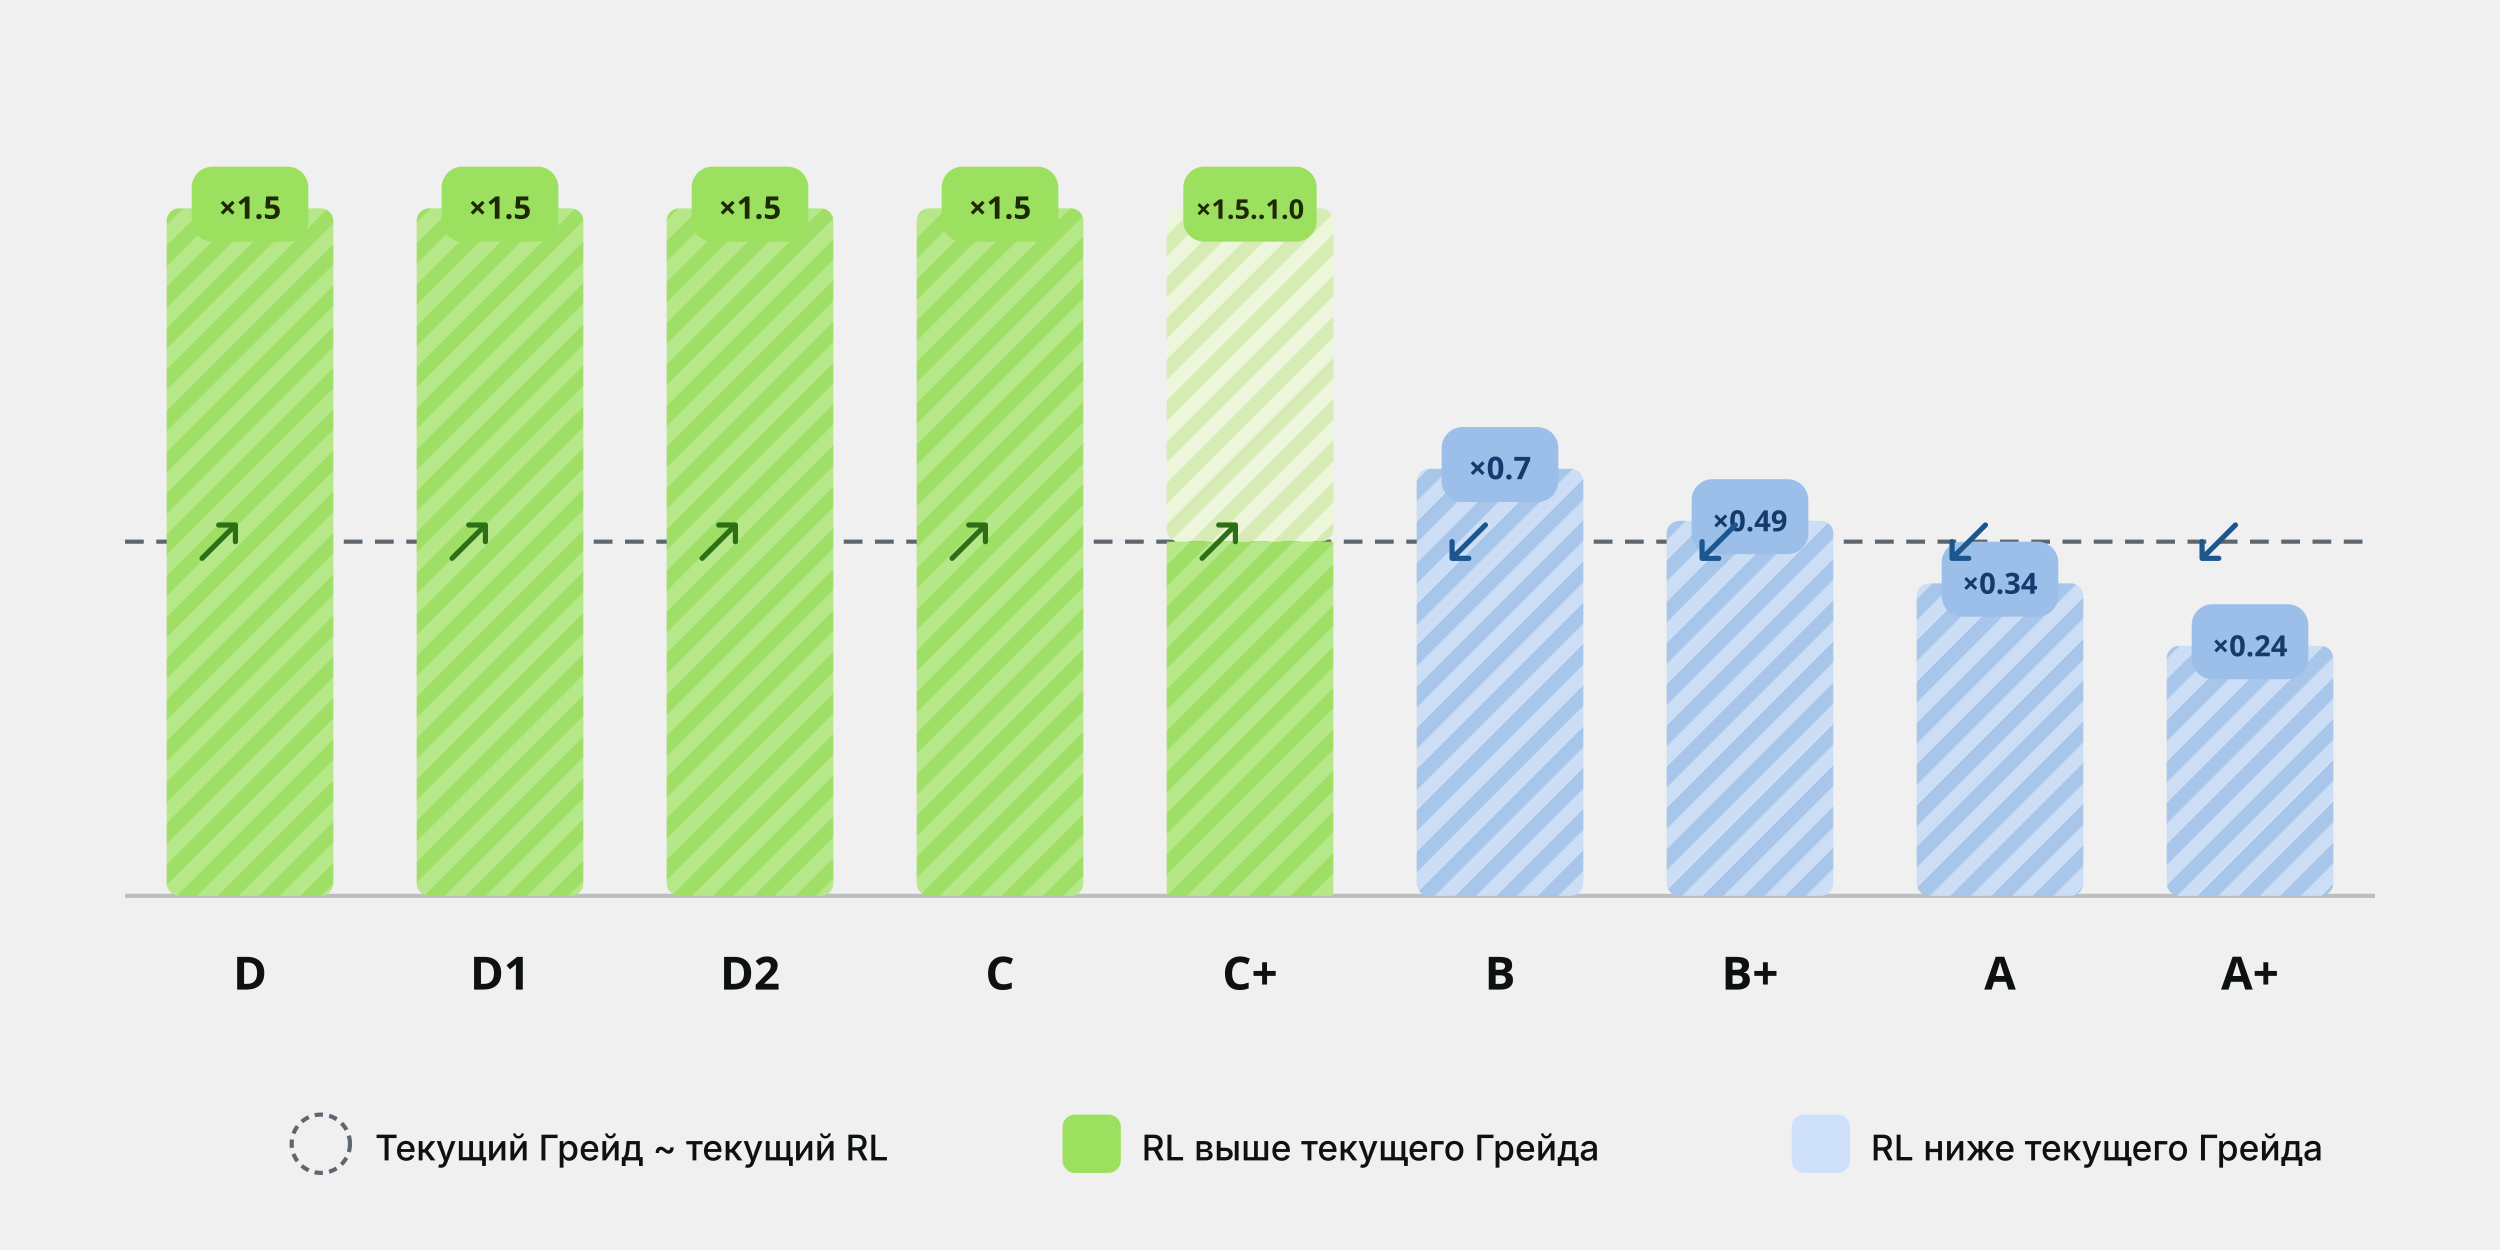
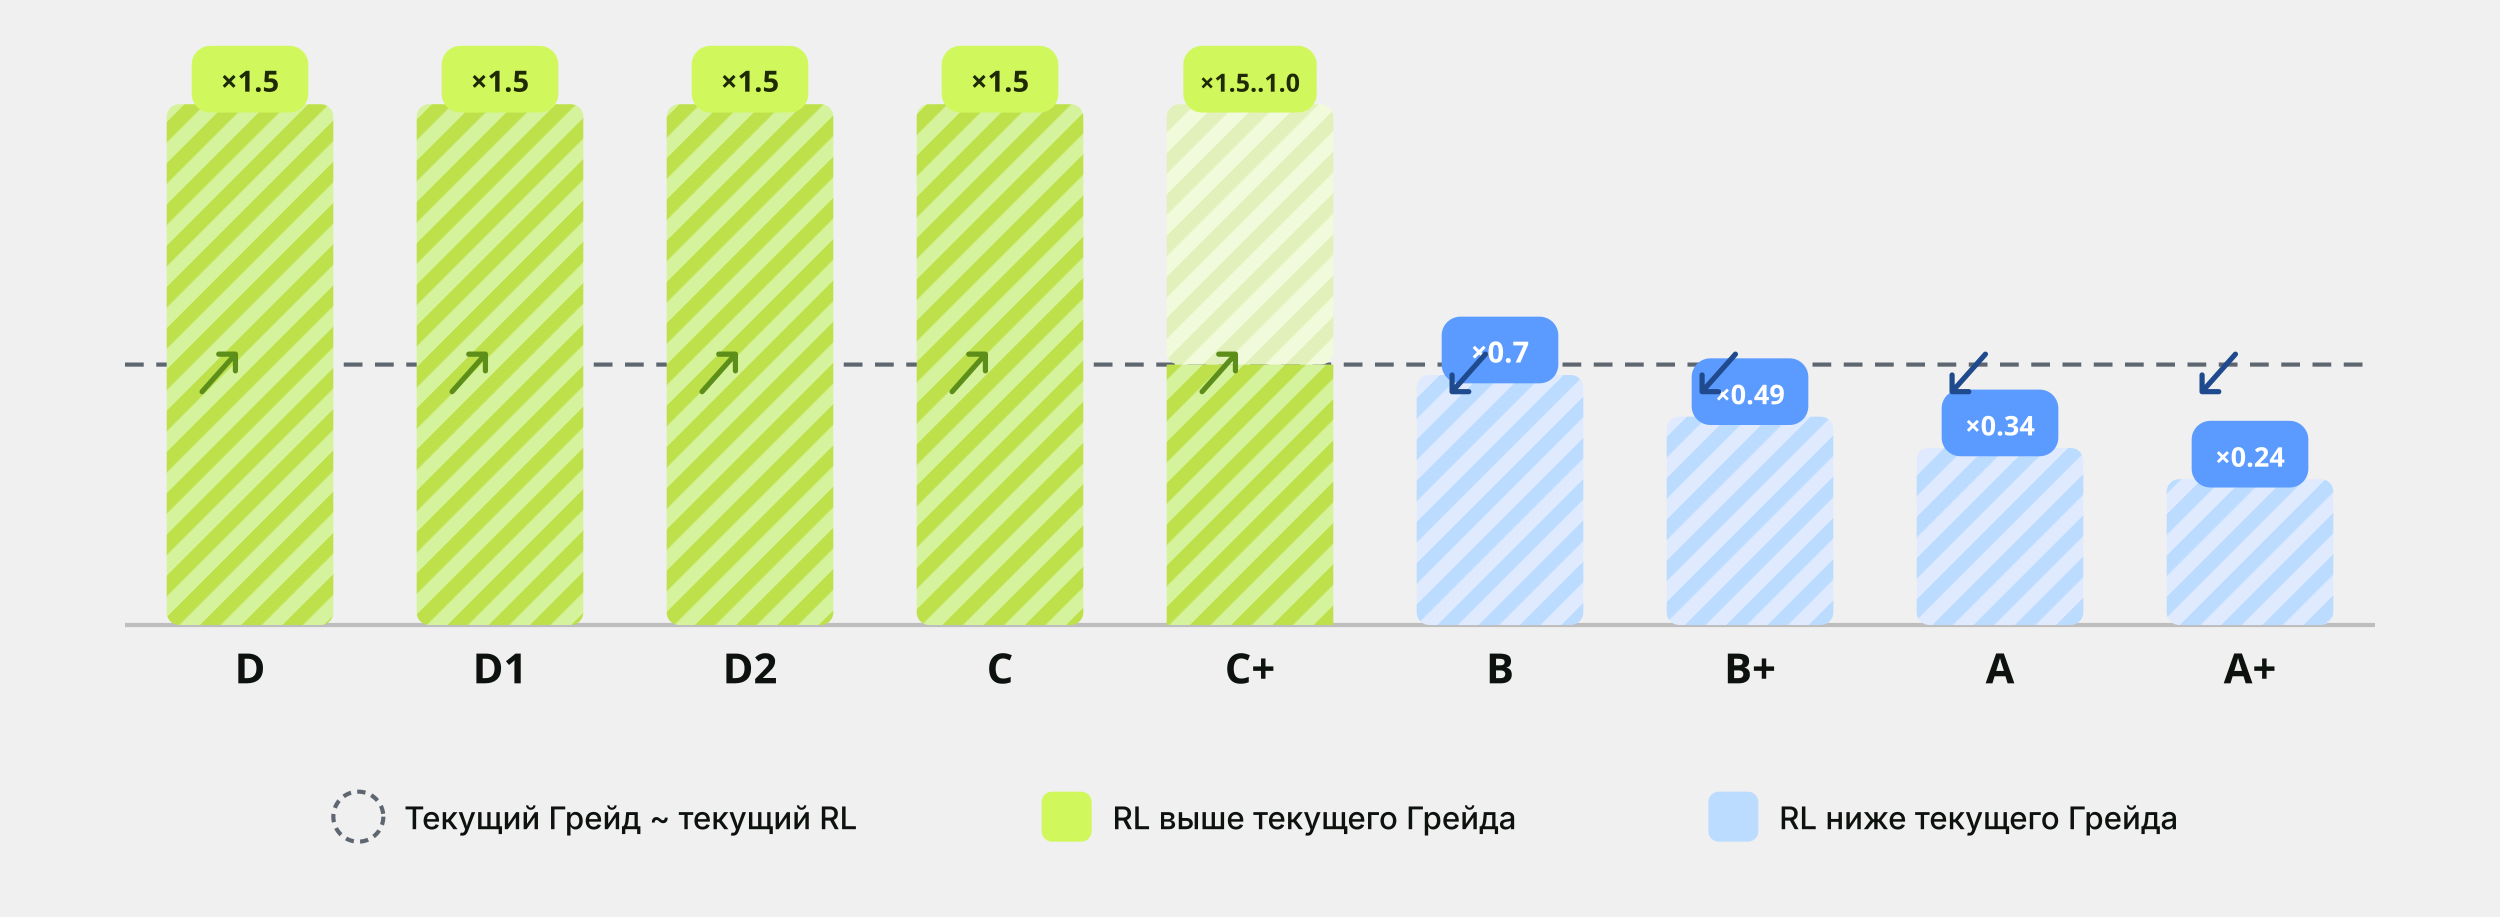
- <svg xmlns="http://www.w3.org/2000/svg" viewBox="0 0 1200 600" font-family="Manrope, 'Roboto Flex', system-ui, sans-serif" fill="none">
+ <svg xmlns="http://www.w3.org/2000/svg" viewBox="0 0 1200 440" font-family="Manrope, 'Roboto Flex', system-ui, sans-serif" fill="none">
  <defs>
    <pattern id="hgG" patternUnits="userSpaceOnUse" width="14" height="14" patternTransform="rotate(45)">
-       <rect width="14" height="14" fill="#b6e88a" />
-       <rect width="7" height="14" fill="#9fdf66" />
+       <rect width="14" height="14" fill="#d5f29c" />
+       <rect width="7" height="14" fill="#bee14b" />
    </pattern>
    <pattern id="hgGL" patternUnits="userSpaceOnUse" width="14" height="14" patternTransform="rotate(45)">
-       <rect width="14" height="14" fill="#edf6db" />
-       <rect width="7" height="14" fill="#d6ecb4" />
+       <rect width="14" height="14" fill="#f1fadb" />
+       <rect width="7" height="14" fill="#e2f1bb" />
    </pattern>
    <pattern id="hgB" patternUnits="userSpaceOnUse" width="14" height="14" patternTransform="rotate(45)">
-       <rect width="14" height="14" fill="#ccdef5" />
-       <rect width="7" height="14" fill="#a8c5ea" />
+       <rect width="14" height="14" fill="#dfeaff" />
+       <rect width="7" height="14" fill="#bcdcff" />
    </pattern>
  </defs>
-   <line x1="60" y1="430" x2="1140" y2="430" stroke="#0e120e" stroke-opacity=".22" stroke-width="2" />
-   <line x1="60" y1="260" x2="1140" y2="260" stroke="#5e6770" stroke-width="2" stroke-dasharray="9 6" />
-   <rect x="80" y="100" width="80" height="330" fill="url(#hgG)" rx="6" />
-   <rect x="92" y="80" width="56" height="36" rx="10" fill="#9be05f" />
-   <text x="120" y="105" text-anchor="middle" font-size="15" font-weight="700" fill="#1f2a05">×1.5</text>
-   <path d="M97 268 L113 252 M113 260 L113 252 L105 252" stroke="#2c6f15" stroke-width="2.5" stroke-linecap="round" stroke-linejoin="round" />
-   <text x="120" y="475" text-anchor="middle" font-size="22" font-weight="800" fill="#0e120e">D</text>
-   <rect x="200" y="100" width="80" height="330" fill="url(#hgG)" rx="6" />
-   <rect x="212" y="80" width="56" height="36" rx="10" fill="#9be05f" />
-   <text x="240" y="105" text-anchor="middle" font-size="15" font-weight="700" fill="#1f2a05">×1.5</text>
-   <path d="M217 268 L233 252 M233 260 L233 252 L225 252" stroke="#2c6f15" stroke-width="2.5" stroke-linecap="round" stroke-linejoin="round" />
-   <text x="240" y="475" text-anchor="middle" font-size="22" font-weight="800" fill="#0e120e">D1</text>
-   <rect x="320" y="100" width="80" height="330" fill="url(#hgG)" rx="6" />
-   <rect x="332" y="80" width="56" height="36" rx="10" fill="#9be05f" />
-   <text x="360" y="105" text-anchor="middle" font-size="15" font-weight="700" fill="#1f2a05">×1.5</text>
-   <path d="M337 268 L353 252 M353 260 L353 252 L345 252" stroke="#2c6f15" stroke-width="2.5" stroke-linecap="round" stroke-linejoin="round" />
-   <text x="360" y="475" text-anchor="middle" font-size="22" font-weight="800" fill="#0e120e">D2</text>
-   <rect x="440" y="100" width="80" height="330" fill="url(#hgG)" rx="6" />
-   <rect x="452" y="80" width="56" height="36" rx="10" fill="#9be05f" />
-   <text x="480" y="105" text-anchor="middle" font-size="15" font-weight="700" fill="#1f2a05">×1.5</text>
-   <path d="M457 268 L473 252 M473 260 L473 252 L465 252" stroke="#2c6f15" stroke-width="2.5" stroke-linecap="round" stroke-linejoin="round" />
-   <text x="480" y="475" text-anchor="middle" font-size="22" font-weight="800" fill="#0e120e">C</text>
-   <rect x="560" y="100" width="80" height="160" fill="url(#hgGL)" rx="6" ry="6" />
-   <rect x="560" y="260" width="80" height="170" fill="url(#hgG)" />
-   <rect x="568" y="80" width="64" height="36" rx="10" fill="#9be05f" />
-   <text x="600" y="105" text-anchor="middle" font-size="13" font-weight="700" fill="#1f2a05">×1.5..1.0</text>
-   <path d="M577 268 L593 252 M593 260 L593 252 L585 252" stroke="#2c6f15" stroke-width="2.5" stroke-linecap="round" stroke-linejoin="round" />
-   <text x="600" y="475" text-anchor="middle" font-size="22" font-weight="800" fill="#0e120e">C+</text>
-   <rect x="680" y="225" width="80" height="205" fill="url(#hgB)" rx="6" />
-   <rect x="692" y="205" width="56" height="36" rx="10" fill="#9bbfe8" />
-   <text x="720" y="230" text-anchor="middle" font-size="15" font-weight="700" fill="#143b6b">×0.7</text>
-   <path d="M713 252 L697 268 M697 260 L697 268 L705 268" stroke="#1b568e" stroke-width="2.5" stroke-linecap="round" stroke-linejoin="round" />
-   <text x="720" y="475" text-anchor="middle" font-size="22" font-weight="800" fill="#0e120e">B</text>
-   <rect x="800" y="250" width="80" height="180" fill="url(#hgB)" rx="6" />
-   <rect x="812" y="230" width="56" height="36" rx="10" fill="#9bbfe8" />
-   <text x="840" y="255" text-anchor="middle" font-size="14" font-weight="700" fill="#143b6b">×0.49</text>
-   <path d="M833 252 L817 268 M817 260 L817 268 L825 268" stroke="#1b568e" stroke-width="2.5" stroke-linecap="round" stroke-linejoin="round" />
-   <text x="840" y="475" text-anchor="middle" font-size="22" font-weight="800" fill="#0e120e">B+</text>
-   <rect x="920" y="280" width="80" height="150" fill="url(#hgB)" rx="6" />
-   <rect x="932" y="260" width="56" height="36" rx="10" fill="#9bbfe8" />
-   <text x="960" y="285" text-anchor="middle" font-size="14" font-weight="700" fill="#143b6b">×0.34</text>
-   <path d="M953 252 L937 268 M937 260 L937 268 L945 268" stroke="#1b568e" stroke-width="2.5" stroke-linecap="round" stroke-linejoin="round" />
-   <text x="960" y="475" text-anchor="middle" font-size="22" font-weight="800" fill="#0e120e">A</text>
-   <rect x="1040" y="310" width="80" height="120" fill="url(#hgB)" rx="6" />
-   <rect x="1052" y="290" width="56" height="36" rx="10" fill="#9bbfe8" />
-   <text x="1080" y="315" text-anchor="middle" font-size="14" font-weight="700" fill="#143b6b">×0.24</text>
-   <path d="M1073 252 L1057 268 M1057 260 L1057 268 L1065 268" stroke="#1b568e" stroke-width="2.5" stroke-linecap="round" stroke-linejoin="round" />
-   <text x="1080" y="475" text-anchor="middle" font-size="22" font-weight="800" fill="#0e120e">A+</text>
-   <g transform="translate(140, 535)" font-family="Inter, system-ui, sans-serif">
-     <circle cx="14" cy="14" r="14" fill="none" stroke="#5e6770" stroke-width="2" stroke-dasharray="4 3" />
-     <text x="40" y="22" font-size="17" font-weight="500" fill="#0e120e">Текущий Грейд ~ текущий RL</text>
-     <rect x="370" y="0" width="28" height="28" rx="6" fill="#9be05f" />
-     <text x="408" y="22" font-size="17" font-weight="500" fill="#0e120e">RL выше текущего Грейда</text>
-     <rect x="720" y="0" width="28" height="28" rx="6" fill="#cfe0fb" />
-     <text x="758" y="22" font-size="17" font-weight="500" fill="#0e120e">RL ниже текущего Грейда</text>
+   <line x1="60" y1="300" x2="1140" y2="300" stroke="#0e120e" stroke-opacity=".22" stroke-width="2" />
+   <line x1="60" y1="175" x2="1140" y2="175" stroke="#5e6770" stroke-width="2" stroke-dasharray="9 6" />
+   <rect x="80" y="50" width="80" height="250" fill="url(#hgG)" rx="6" />
+   <rect x="92" y="22" width="56" height="32" rx="9" fill="#d0f85d" />
+   <text x="120" y="44" text-anchor="middle" font-size="14" font-weight="700" fill="#1f2a05">×1.5</text>
+   <path d="M97 188 L113 170 M113 178 L113 170 L105 170" stroke="#5e8e1a" stroke-width="2.5" stroke-linecap="round" stroke-linejoin="round" />
+   <text x="120" y="328" text-anchor="middle" font-size="20" font-weight="800" fill="#0e120e">D</text>
+   <rect x="200" y="50" width="80" height="250" fill="url(#hgG)" rx="6" />
+   <rect x="212" y="22" width="56" height="32" rx="9" fill="#d0f85d" />
+   <text x="240" y="44" text-anchor="middle" font-size="14" font-weight="700" fill="#1f2a05">×1.5</text>
+   <path d="M217 188 L233 170 M233 178 L233 170 L225 170" stroke="#5e8e1a" stroke-width="2.5" stroke-linecap="round" stroke-linejoin="round" />
+   <text x="240" y="328" text-anchor="middle" font-size="20" font-weight="800" fill="#0e120e">D1</text>
+   <rect x="320" y="50" width="80" height="250" fill="url(#hgG)" rx="6" />
+   <rect x="332" y="22" width="56" height="32" rx="9" fill="#d0f85d" />
+   <text x="360" y="44" text-anchor="middle" font-size="14" font-weight="700" fill="#1f2a05">×1.5</text>
+   <path d="M337 188 L353 170 M353 178 L353 170 L345 170" stroke="#5e8e1a" stroke-width="2.5" stroke-linecap="round" stroke-linejoin="round" />
+   <text x="360" y="328" text-anchor="middle" font-size="20" font-weight="800" fill="#0e120e">D2</text>
+   <rect x="440" y="50" width="80" height="250" fill="url(#hgG)" rx="6" />
+   <rect x="452" y="22" width="56" height="32" rx="9" fill="#d0f85d" />
+   <text x="480" y="44" text-anchor="middle" font-size="14" font-weight="700" fill="#1f2a05">×1.5</text>
+   <path d="M457 188 L473 170 M473 178 L473 170 L465 170" stroke="#5e8e1a" stroke-width="2.5" stroke-linecap="round" stroke-linejoin="round" />
+   <text x="480" y="328" text-anchor="middle" font-size="20" font-weight="800" fill="#0e120e">C</text>
+   <rect x="560" y="50" width="80" height="125" fill="url(#hgGL)" rx="6" ry="6" />
+   <rect x="560" y="175" width="80" height="125" fill="url(#hgG)" />
+   <rect x="568" y="22" width="64" height="32" rx="9" fill="#d0f85d" />
+   <text x="600" y="44" text-anchor="middle" font-size="12" font-weight="700" fill="#1f2a05">×1.5..1.0</text>
+   <path d="M577 188 L593 170 M593 178 L593 170 L585 170" stroke="#5e8e1a" stroke-width="2.5" stroke-linecap="round" stroke-linejoin="round" />
+   <text x="600" y="328" text-anchor="middle" font-size="20" font-weight="800" fill="#0e120e">C+</text>
+   <rect x="680" y="180" width="80" height="120" fill="url(#hgB)" rx="6" />
+   <rect x="692" y="152" width="56" height="32" rx="9" fill="#5b9bff" />
+   <text x="720" y="174" text-anchor="middle" font-size="14" font-weight="700" fill="#fff">×0.7</text>
+   <path d="M713 170 L697 188 M697 180 L697 188 L705 188" stroke="#1f4a8e" stroke-width="2.5" stroke-linecap="round" stroke-linejoin="round" />
+   <text x="720" y="328" text-anchor="middle" font-size="20" font-weight="800" fill="#0e120e">B</text>
+   <rect x="800" y="200" width="80" height="100" fill="url(#hgB)" rx="6" />
+   <rect x="812" y="172" width="56" height="32" rx="9" fill="#5b9bff" />
+   <text x="840" y="194" text-anchor="middle" font-size="13" font-weight="700" fill="#fff">×0.49</text>
+   <path d="M833 170 L817 188 M817 180 L817 188 L825 188" stroke="#1f4a8e" stroke-width="2.5" stroke-linecap="round" stroke-linejoin="round" />
+   <text x="840" y="328" text-anchor="middle" font-size="20" font-weight="800" fill="#0e120e">B+</text>
+   <rect x="920" y="215" width="80" height="85" fill="url(#hgB)" rx="6" />
+   <rect x="932" y="187" width="56" height="32" rx="9" fill="#5b9bff" />
+   <text x="960" y="209" text-anchor="middle" font-size="13" font-weight="700" fill="#fff">×0.34</text>
+   <path d="M953 170 L937 188 M937 180 L937 188 L945 188" stroke="#1f4a8e" stroke-width="2.5" stroke-linecap="round" stroke-linejoin="round" />
+   <text x="960" y="328" text-anchor="middle" font-size="20" font-weight="800" fill="#0e120e">A</text>
+   <rect x="1040" y="230" width="80" height="70" fill="url(#hgB)" rx="6" />
+   <rect x="1052" y="202" width="56" height="32" rx="9" fill="#5b9bff" />
+   <text x="1080" y="224" text-anchor="middle" font-size="13" font-weight="700" fill="#fff">×0.24</text>
+   <path d="M1073 170 L1057 188 M1057 180 L1057 188 L1065 188" stroke="#1f4a8e" stroke-width="2.5" stroke-linecap="round" stroke-linejoin="round" />
+   <text x="1080" y="328" text-anchor="middle" font-size="20" font-weight="800" fill="#0e120e">A+</text>
+   <g transform="translate(160, 380)" font-family="Inter, system-ui, sans-serif">
+     <circle cx="12" cy="12" r="12" fill="none" stroke="#5e6770" stroke-width="2" stroke-dasharray="4 3" />
+     <text x="34" y="18" font-size="15" font-weight="500" fill="#0e120e">Текущий Грейд ~ текущий RL</text>
+     <rect x="340" y="0" width="24" height="24" rx="5" fill="#d0f85d" />
+     <text x="374" y="18" font-size="15" font-weight="500" fill="#0e120e">RL выше текущего Грейда</text>
+     <rect x="660" y="0" width="24" height="24" rx="5" fill="#bcdcff" />
+     <text x="694" y="18" font-size="15" font-weight="500" fill="#0e120e">RL ниже текущего Грейда</text>
  </g>
</svg>
